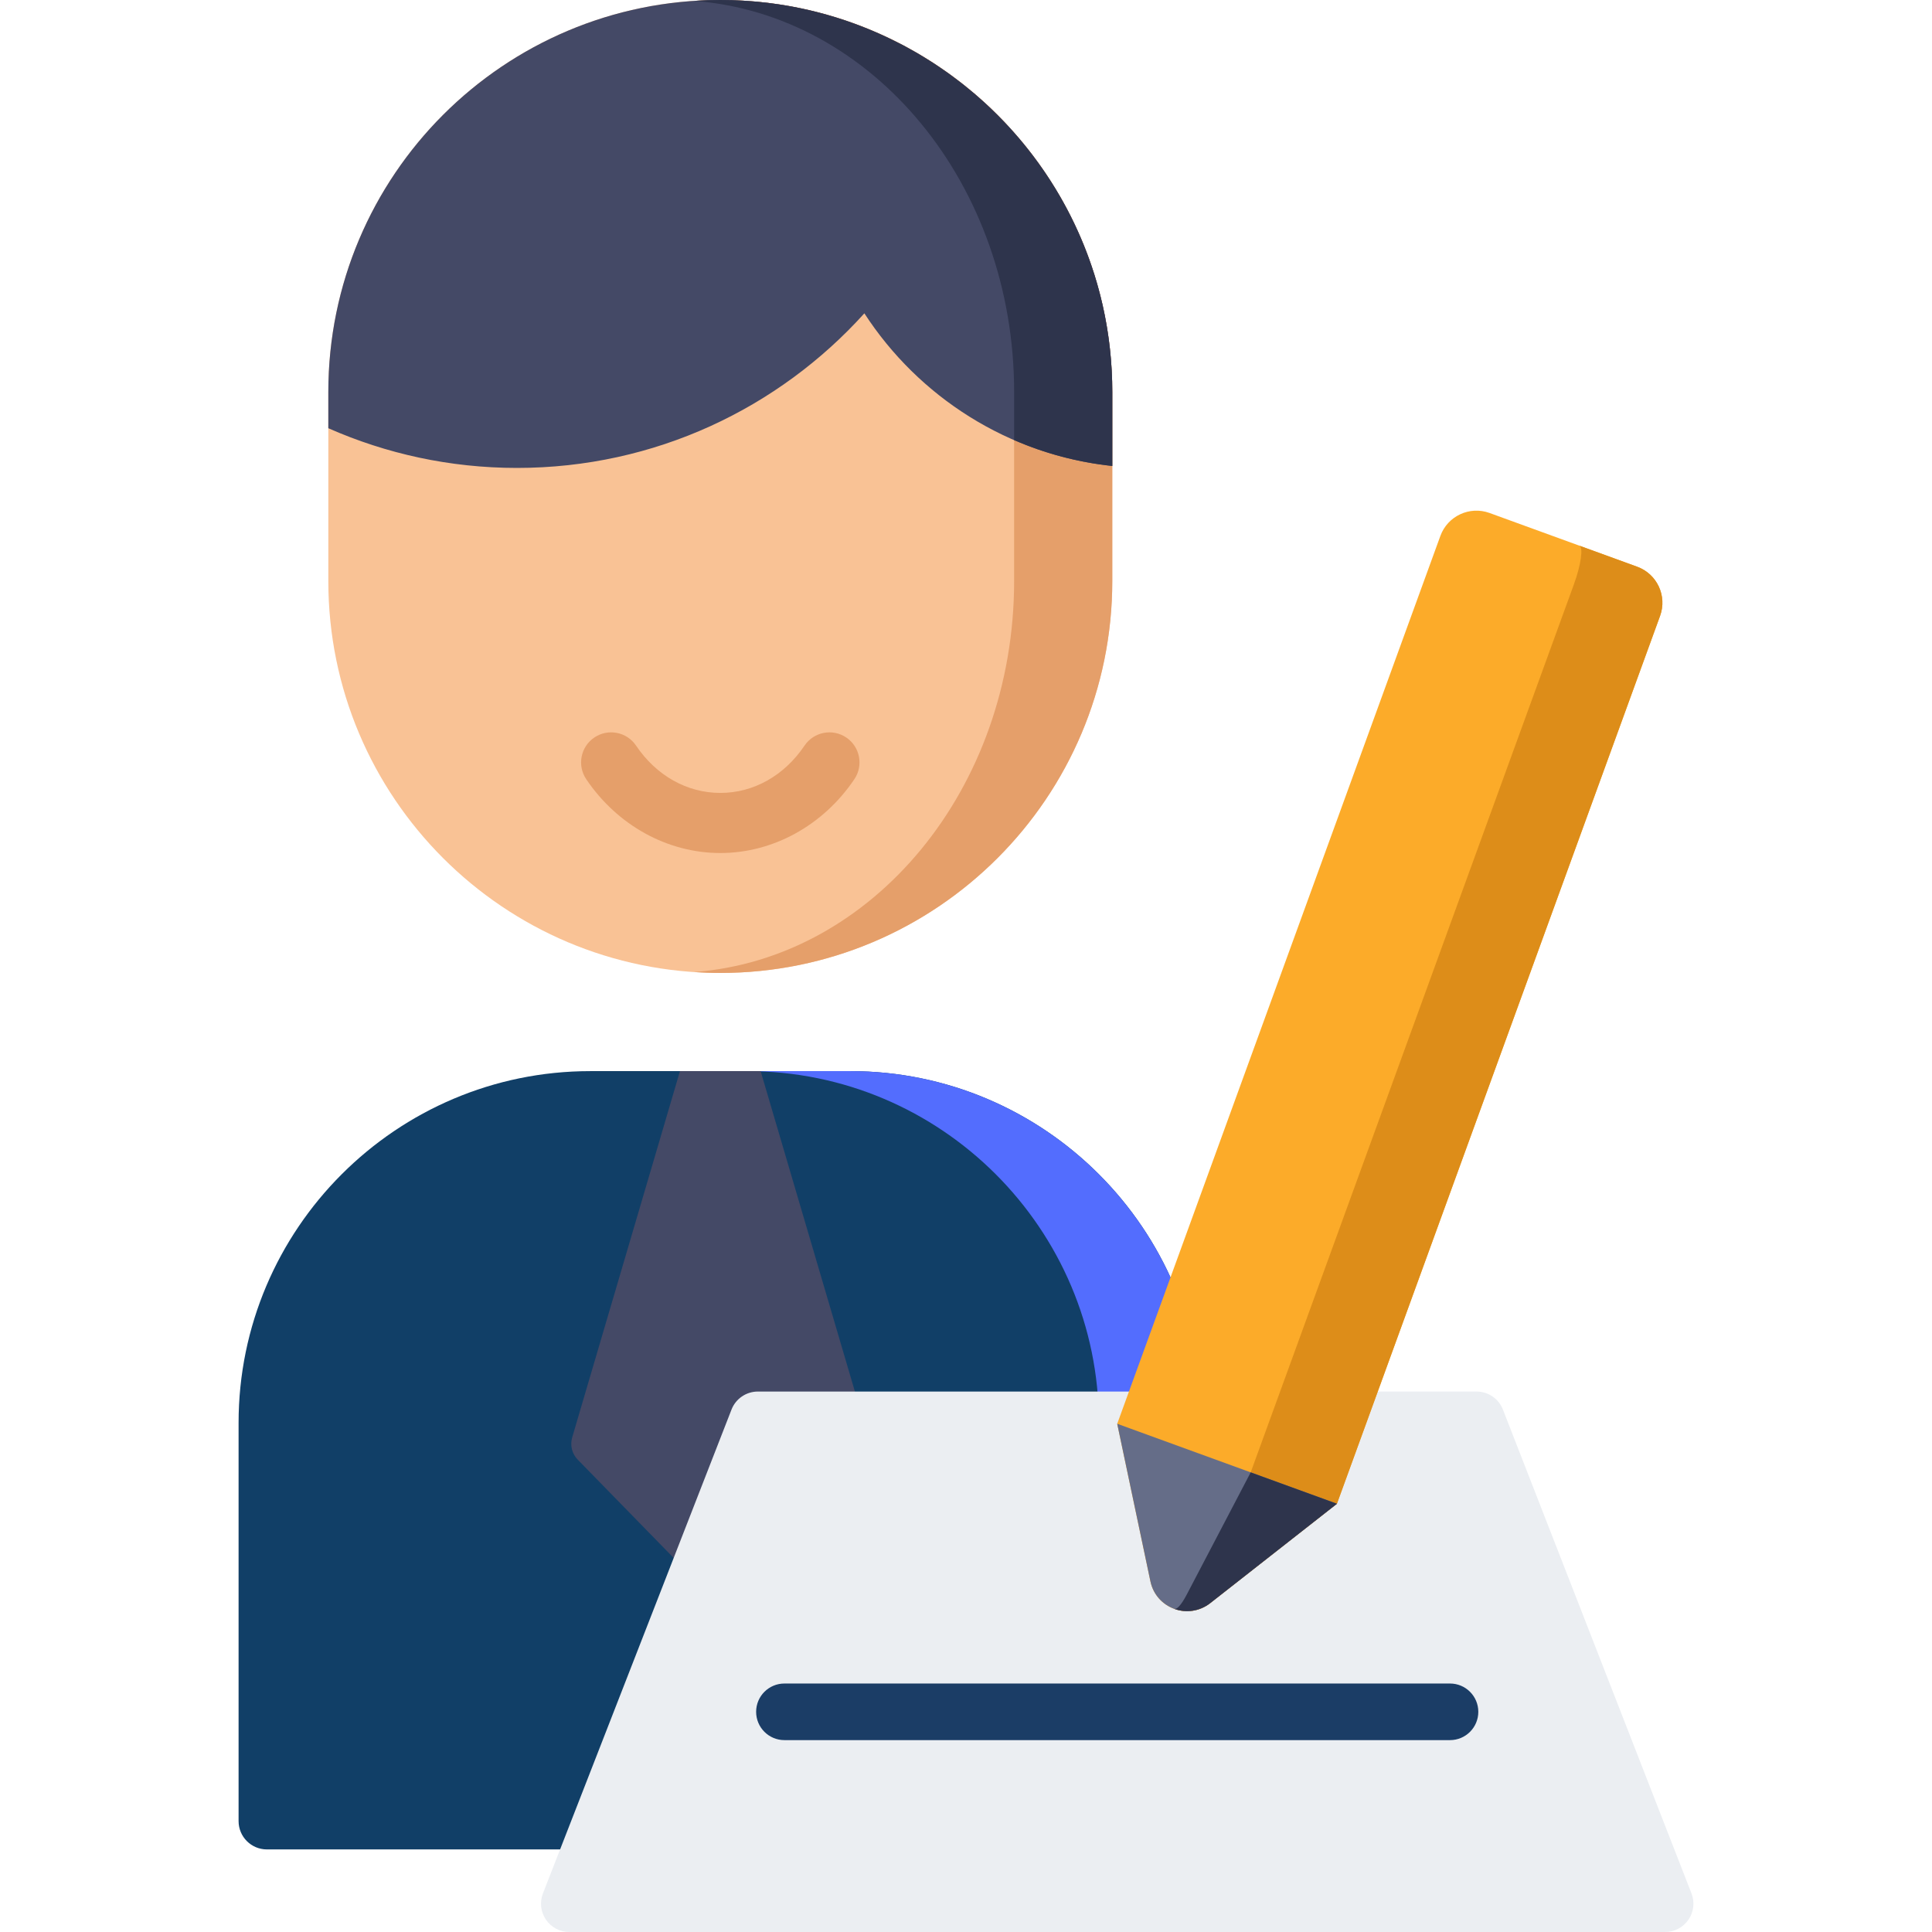
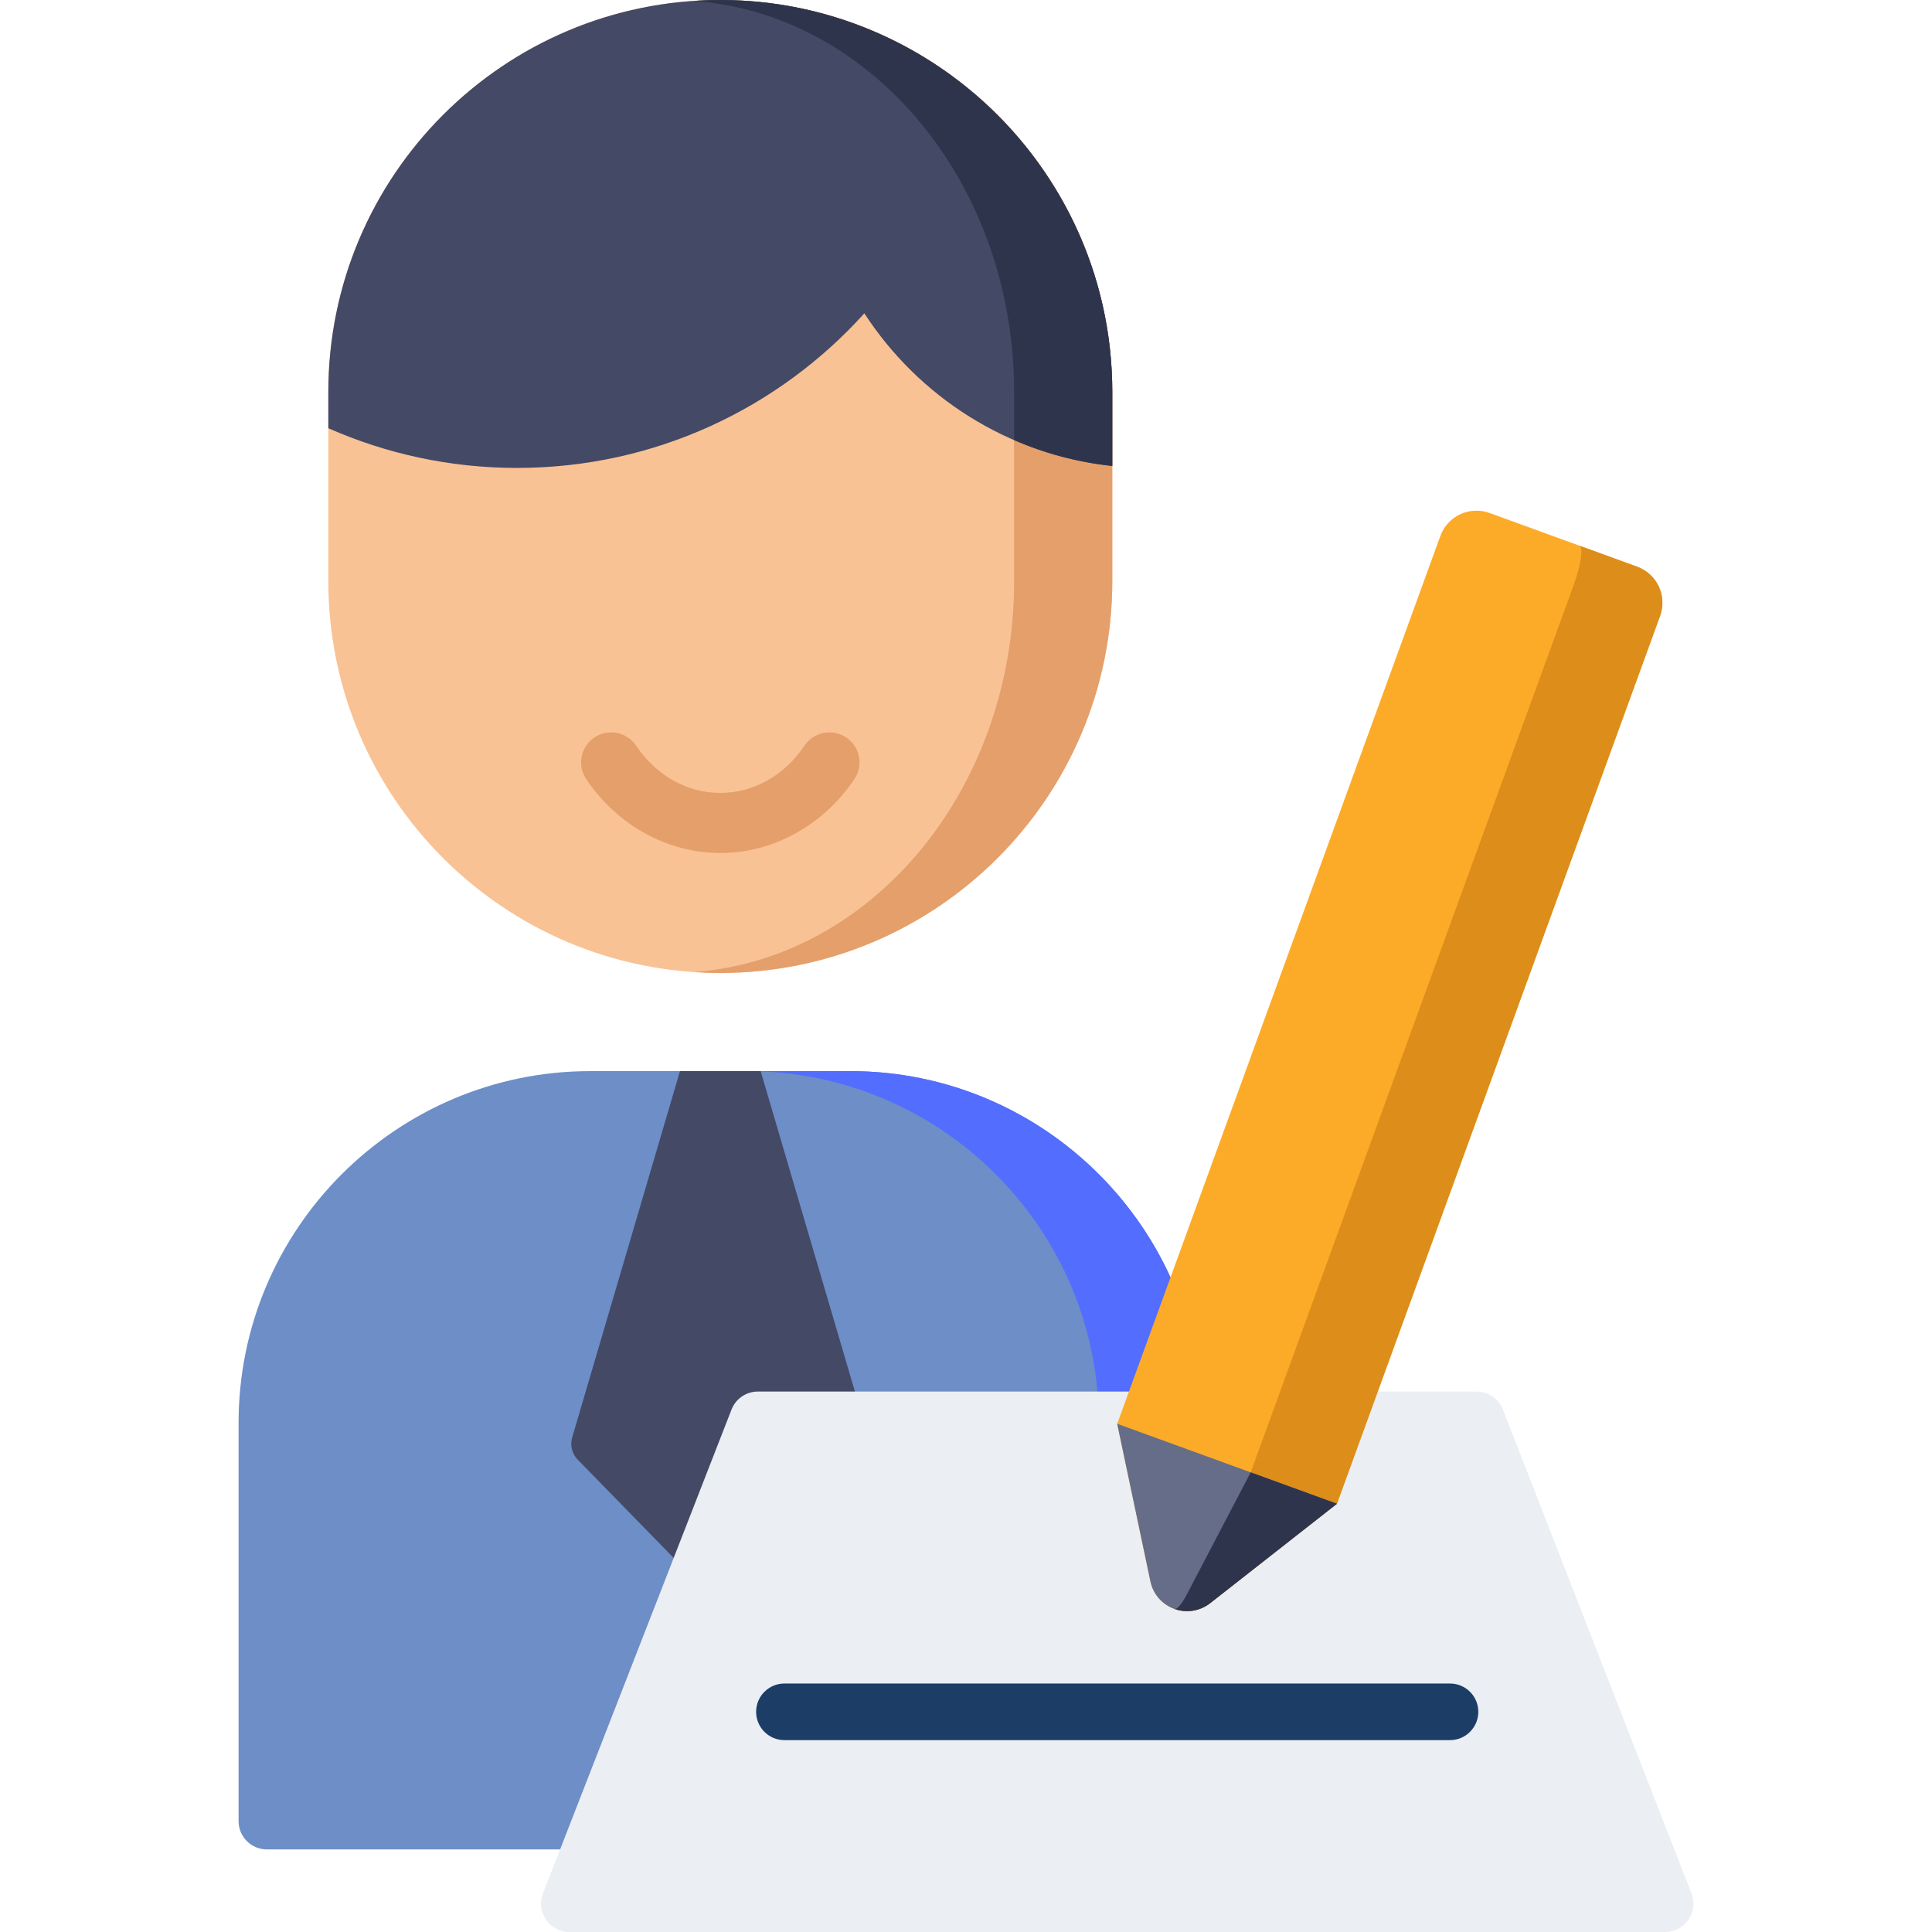
<svg xmlns="http://www.w3.org/2000/svg" version="1.1" id="Capa_1" x="0px" y="0px" viewBox="0 0 512.001 512.001" style="enable-background:new 0 0 512.001 512.001;" xml:space="preserve" width="512px" height="512px" class="">
  <g>
-     <path style="fill:#113F67" d="M225.341,283.859h-68.906c-51.395,0-93.208,41.813-93.208,93.208v105.55c0,4.142,3.358,7.5,7.5,7.5  h240.321c4.142,0,7.5-3.358,7.5-7.5v-105.55C318.549,325.672,276.736,283.859,225.341,283.859z" data-original="#5C9CEE" class="" data-old_color="#5C9CEE" />
+     <path style="fill:#6d8ec7" d="M225.341,283.859h-68.906c-51.395,0-93.208,41.813-93.208,93.208v105.55c0,4.142,3.358,7.5,7.5,7.5  h240.321c4.142,0,7.5-3.358,7.5-7.5v-105.55C318.549,325.672,276.736,283.859,225.341,283.859z" data-original="#5C9CEE" class="" data-old_color="#5C9CEE" />
    <path style="fill:#536DFE" d="M225.341,283.859h-27.333c51.395,0,93.208,41.813,93.208,93.208v105.55c0,4.142-3.358,7.5-7.5,7.5  h27.333c4.142,0,7.5-3.358,7.5-7.5v-105.55C318.549,325.672,276.736,283.859,225.341,283.859z" data-original="#3580D3" class="active-path" data-old_color="#3580D3" />
    <path style="fill:#444966;" d="M201.577,283.859h-21.379l-28.561,97.077c-0.613,2.082-0.053,4.332,1.463,5.885l33.494,34.305  c2.354,2.411,6.232,2.411,8.586,0l33.494-34.305c1.516-1.553,2.076-3.803,1.463-5.885L201.577,283.859z" data-original="#444966" class="" />
    <path style="fill:#F9C295;" d="M190.888,0L190.888,0c-57.371,0-103.88,46.509-103.88,103.88v50.083  c0,57.372,46.509,103.88,103.88,103.88l0,0c57.371,0,103.88-46.509,103.88-103.88V103.88C294.768,46.509,248.259,0,190.888,0z" data-original="#F9C295" />
    <path style="fill:#E59F6A;" d="M190.888,0c-2.332,0-4.644,0.085-6.938,0.236c47.357,3.571,84.805,48.605,84.805,103.644v50.082  c0,55.04-37.447,100.073-84.805,103.644c2.294,0.151,4.606,0.236,6.938,0.236c57.371,0,103.88-46.509,103.88-103.88V103.88  C294.768,46.509,248.259,0,190.888,0z" data-original="#E59F6A" />
    <path style="fill:#444966;" d="M258.476,25.044c0.001-0.004,0.002-0.008,0.003-0.012c-0.192-0.164-0.392-0.318-0.585-0.481  c-0.796-0.672-1.599-1.336-2.415-1.984c-0.372-0.296-0.748-0.586-1.123-0.877c-0.748-0.578-1.503-1.147-2.266-1.704  c-0.445-0.326-0.893-0.648-1.344-0.967c-0.7-0.494-1.406-0.978-2.119-1.455c-0.524-0.351-1.047-0.7-1.577-1.042  c-0.639-0.411-1.286-0.811-1.935-1.209c-0.614-0.377-1.226-0.754-1.848-1.119c-0.548-0.321-1.105-0.628-1.66-0.939  c-0.731-0.411-1.46-0.823-2.202-1.216c-0.382-0.202-0.771-0.392-1.155-0.589C224.047,4.148,207.959,0,190.888,0  c-57.371,0-103.88,46.509-103.88,103.88v9.603c15.297,6.749,32.199,10.524,49.993,10.524c36.541,0,69.371-15.824,92.065-40.971  c14.35,22.111,38.156,37.519,65.702,40.452V103.88C294.768,72.328,280.684,44.088,258.476,25.044z" data-original="#444966" class="" />
    <path style="fill:#2E344C;" d="M294.614,98.241c-0.018-0.342-0.043-0.683-0.065-1.024c-0.038-0.595-0.077-1.189-0.124-1.781  c-0.028-0.35-0.061-0.698-0.093-1.047c-0.053-0.584-0.108-1.167-0.171-1.749c-0.037-0.343-0.077-0.685-0.117-1.027  c-0.07-0.591-0.143-1.18-0.223-1.768c-0.044-0.323-0.089-0.645-0.135-0.967c-0.089-0.616-0.184-1.23-0.284-1.842  c-0.047-0.287-0.093-0.575-0.143-0.861c-0.115-0.668-0.237-1.334-0.365-1.998c-0.043-0.224-0.085-0.45-0.129-0.674  c-0.155-0.777-0.319-1.551-0.491-2.322c-0.024-0.107-0.046-0.215-0.07-0.322c-5.012-22.117-17.089-41.548-33.728-55.815  c0.001-0.004,0.002-0.008,0.003-0.012c-0.192-0.164-0.393-0.318-0.585-0.48c-0.796-0.673-1.599-1.336-2.415-1.984  c-0.372-0.296-0.748-0.586-1.123-0.877c-0.748-0.578-1.503-1.147-2.266-1.704c-0.445-0.326-0.893-0.648-1.344-0.967  c-0.7-0.494-1.406-0.978-2.119-1.455c-0.524-0.351-1.047-0.7-1.577-1.042c-0.639-0.411-1.286-0.811-1.935-1.209  c-0.614-0.377-1.226-0.754-1.848-1.119c-0.548-0.321-1.105-0.628-1.66-0.939c-0.731-0.411-1.46-0.823-2.202-1.216  c-0.382-0.202-0.771-0.392-1.155-0.589c-10.64-5.471-22.338-9.17-34.713-10.682c-0.058-0.007-0.115-0.013-0.173-0.02  c-0.89-0.107-1.785-0.201-2.682-0.286c-0.238-0.022-0.477-0.043-0.715-0.064c-0.728-0.064-1.459-0.118-2.192-0.166  c-0.303-0.02-0.606-0.04-0.91-0.058c-0.705-0.04-1.412-0.071-2.12-0.096c-0.296-0.011-0.591-0.025-0.888-0.034  c-0.969-0.027-1.941-0.044-2.916-0.044c-0.017,0-0.035-0.001-0.052-0.001c-1.117,0-2.229,0.022-3.336,0.059  c-0.128,0.004-0.256,0.01-0.385,0.015c-1.076,0.04-2.149,0.092-3.217,0.163c47.357,3.571,84.805,48.605,84.805,103.644v12.754  c8.119,3.519,16.858,5.879,26.013,6.854V103.88c0-0.946-0.014-1.888-0.039-2.828c-0.008-0.291-0.023-0.581-0.033-0.872  C294.673,99.533,294.649,98.885,294.614,98.241z" data-original="#2E344C" />
    <path style="fill:#E59F6A;" d="M190.891,226.06c-13.981,0-27.264-7.312-35.531-19.558c-2.461-3.645-1.501-8.595,2.144-11.056  c3.645-2.462,8.596-1.501,11.056,2.144c5.382,7.972,13.521,12.543,22.332,12.543c8.812,0,16.947-4.57,22.318-12.539  c2.459-3.646,7.408-4.61,11.054-2.152c3.647,2.458,4.61,7.408,2.152,11.054C218.158,218.747,204.878,226.06,190.891,226.06z" data-original="#E59F6A" />
    <path style="fill:#EBEEF2;" d="M448.263,501.777l-49.972-128.226c-1.123-2.88-3.897-4.777-6.988-4.777H200.847  c-3.091,0-5.866,1.896-6.988,4.777l-49.972,128.226c-0.899,2.308-0.601,4.911,0.796,6.956c1.398,2.045,3.715,3.268,6.192,3.268  h290.399c2.477,0,4.794-1.223,6.192-3.268C448.864,506.688,449.162,504.084,448.263,501.777z" data-original="#EBEEF2" />
    <path style="fill:#1B3D66;" d="M384.268,461.151H207.882c-4.142,0-7.5-3.358-7.5-7.5s3.358-7.5,7.5-7.5h176.387  c4.142,0,7.5,3.358,7.5,7.5S388.41,461.151,384.268,461.151z" data-original="#1B3D66" />
    <path style="fill:#FCAB29;" d="M354.303,398.509L320.71,424.85c-5.783,4.534-14.316,1.428-15.832-5.762l-8.803-41.771  l85.639-235.292c1.921-5.278,7.757-8,13.036-6.079l39.113,14.236c5.278,1.921,8,7.757,6.079,13.036L354.303,398.509z" data-original="#FCAB29" />
    <path style="fill:#DD8D19;" d="M433.864,150.181l-15.352-5.588c1.135,0.413,0.497,5.027-1.424,10.305L331.449,390.19l-16.953,32.397  c-1.459,2.789-2.647,4.016-3.302,3.777c3.046,1.109,6.625,0.751,9.516-1.516l33.593-26.34l85.639-235.293  C441.863,157.938,439.142,152.102,433.864,150.181z" data-original="#DD8D19" />
    <path style="fill:#656D88" d="M320.709,424.85l33.593-26.34l-58.228-21.193l8.803,41.771  C306.393,426.278,314.927,429.384,320.709,424.85z" data-original="#656D88" class="" data-old_color="#656D88" />
    <path style="fill:#2E344C;" d="M354.303,398.509l-22.854-8.318l-16.953,32.397c-1.459,2.789-2.647,4.016-3.302,3.777  c2.151,0.783,4.565,0.816,6.819-0.02c0.937-0.347,1.848-0.83,2.697-1.495L354.303,398.509z" data-original="#2E344C" />
  </g>
</svg>
